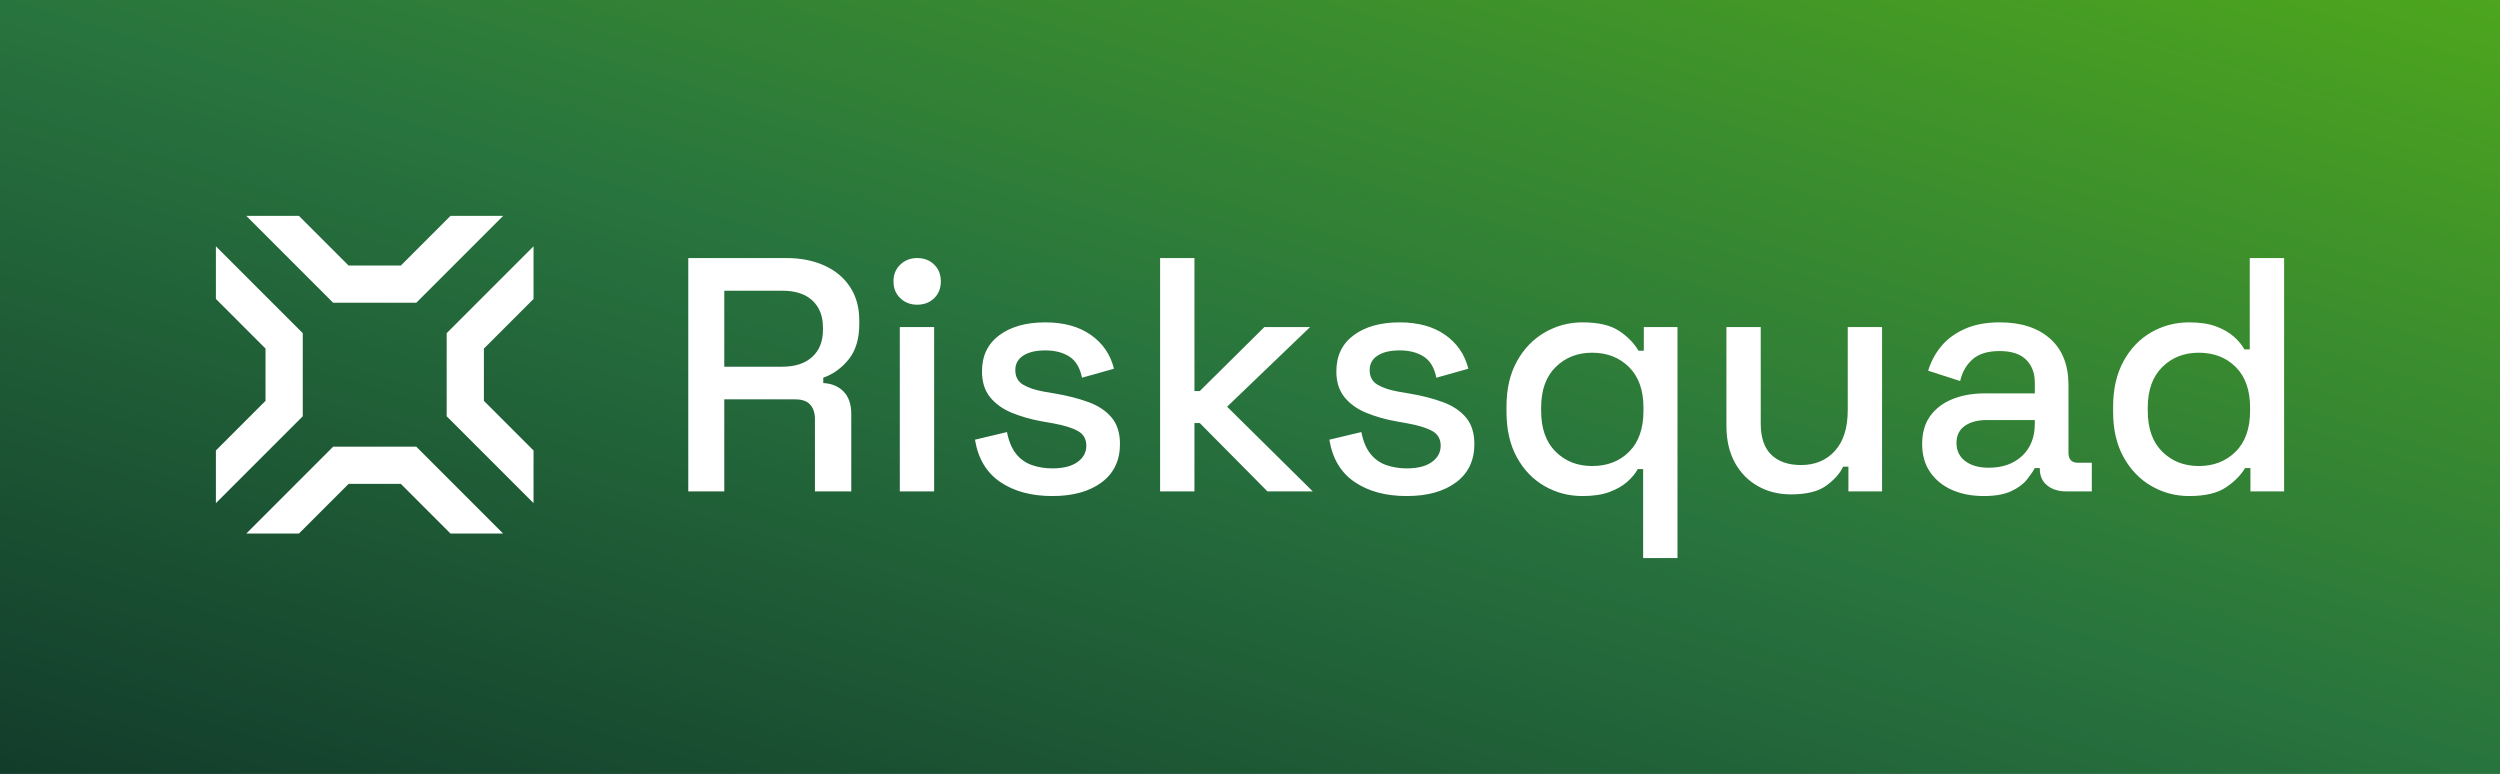
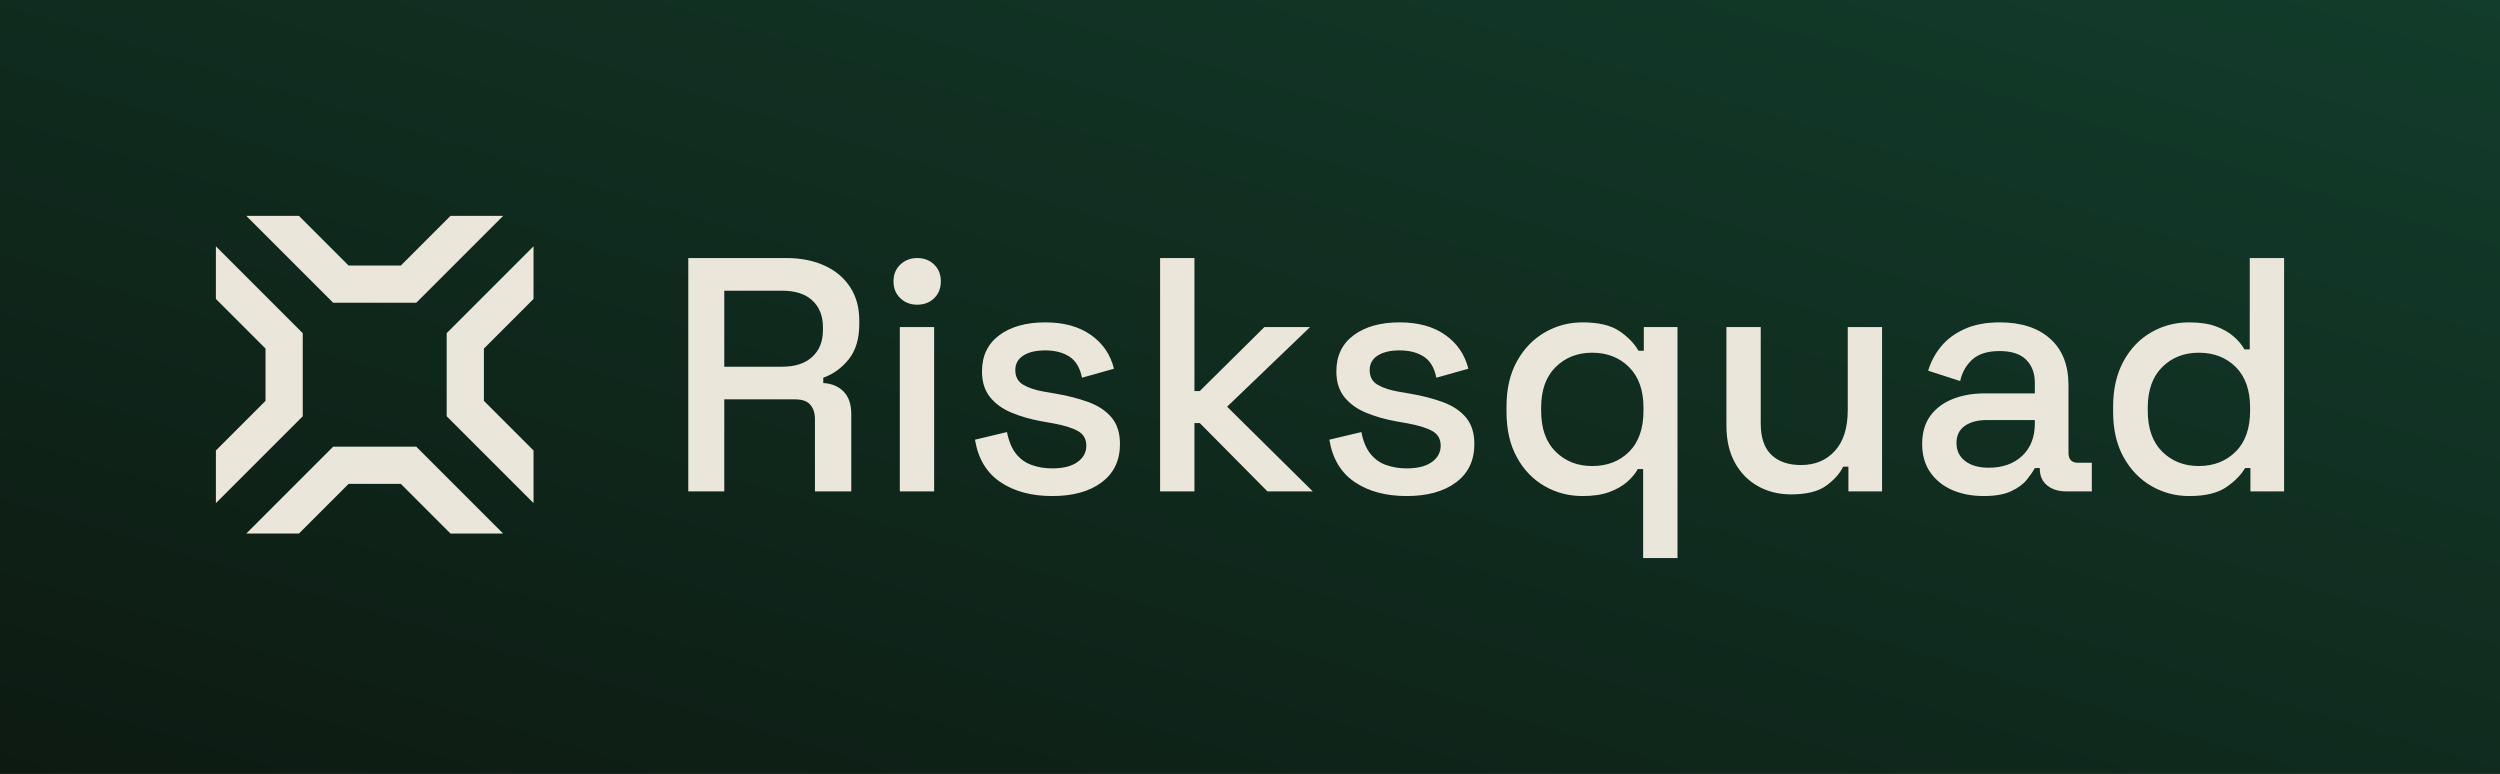
<svg xmlns="http://www.w3.org/2000/svg" viewBox="0 0 755.58 233.91" width="755.58" height="233.91" role="img">
  <defs>
    <linearGradient id="field" x1="0" y1="1" x2="1" y2="0">
-       <stop offset="0" stop-color="#123c2b" />
-       <stop offset="0.5" stop-color="#28743e" />
-       <stop offset="1" stop-color="#4da61d" />
+       <stop offset="0" stop-color="#0d1a12" />
+       <stop offset="1" stop-color="#123c2b" />
    </linearGradient>
  </defs>
  <rect width="755.58" height="233.91" fill="url(#field)" />
  <g transform="translate(65.25 65.25)">
-     <path fill="#ffffff" d="M9.19 0L25.1 0L40.1 15L55.9 15L70.9 0L86.81 0L60.56 26.25L35.44 26.25ZM96 9.19L96 25.1L81 40.1L81 55.9L96 70.9L96 86.81L69.75 60.56L69.75 35.44ZM86.81 96L70.9 96L55.9 81L40.1 81L25.1 96L9.19 96L35.44 69.75L60.56 69.75ZM0 86.81L0 70.9L15 55.9L15 40.1L0 25.1L0 9.19L26.25 35.44L26.25 60.56Z" />
-     <path fill="#ffffff" d="M142.77 83.26L142.77 12.74L172.39 12.74Q178.94 12.74 183.92 15.01Q188.91 17.27 191.68 21.51Q194.45 25.74 194.45 31.58L194.45 32.69Q194.45 39.34 191.28 43.32Q188.1 47.29 183.57 48.91L183.57 50.52Q187.4 50.72 189.71 53.09Q192.03 55.45 192.03 59.89L192.03 83.26L181.05 83.26L181.05 61.4Q181.05 58.68 179.64 57.07Q178.23 55.45 175.11 55.45L153.65 55.45L153.65 83.26ZM153.65 45.58L171.18 45.58Q177.02 45.58 180.24 42.61Q183.47 39.64 183.47 34.5L183.47 33.69Q183.47 28.56 180.3 25.59Q177.12 22.61 171.18 22.61L153.65 22.61ZM206.7 83.26L206.7 33.59L217.08 33.59L217.08 83.26ZM211.94 26.84Q208.92 26.84 206.86 24.88Q204.79 22.92 204.79 19.79Q204.79 16.67 206.86 14.71Q208.92 12.74 211.94 12.74Q215.07 12.74 217.08 14.71Q219.1 16.67 219.1 19.79Q219.1 22.92 217.08 24.88Q215.07 26.84 211.94 26.84ZM252.79 84.67Q243.32 84.67 237.08 80.44Q230.83 76.21 229.42 67.64L239.09 65.33Q239.9 69.46 241.81 71.88Q243.73 74.29 246.6 75.3Q249.47 76.31 252.79 76.31Q257.73 76.31 260.4 74.39Q263.07 72.48 263.07 69.46Q263.07 66.44 260.55 65.03Q258.03 63.61 253.1 62.71L249.67 62.1Q244.63 61.2 240.5 59.48Q236.37 57.77 233.95 54.75Q231.54 51.73 231.54 46.99Q231.54 39.94 236.78 36.06Q242.01 32.18 250.68 32.18Q259.04 32.18 264.43 35.96Q269.82 39.74 271.43 46.19L261.76 48.91Q260.85 44.37 257.93 42.51Q255.01 40.65 250.68 40.65Q246.45 40.65 244.03 42.21Q241.61 43.77 241.61 46.59Q241.61 49.61 243.98 51.02Q246.35 52.43 250.38 53.14L253.9 53.74Q259.24 54.65 263.67 56.26Q268.11 57.87 270.67 60.89Q273.24 63.92 273.24 68.95Q273.24 76.41 267.7 80.54Q262.16 84.67 252.79 84.67ZM285.37 83.26L285.37 12.74L295.75 12.74L295.75 52.94L297.36 52.94L316.9 33.59L330.71 33.59L305.62 57.67L331.51 83.26L317.81 83.26L297.36 62.61L295.75 62.61L295.75 83.26ZM359.9 84.67Q350.43 84.67 344.18 80.44Q337.93 76.21 336.52 67.64L346.2 65.33Q347 69.46 348.92 71.88Q350.83 74.29 353.7 75.3Q356.57 76.31 359.9 76.31Q364.83 76.31 367.5 74.39Q370.17 72.48 370.17 69.46Q370.17 66.44 367.65 65.03Q365.13 63.61 360.2 62.71L356.77 62.1Q351.74 61.2 347.61 59.48Q343.48 57.77 341.06 54.75Q338.64 51.73 338.64 46.99Q338.64 39.94 343.88 36.06Q349.12 32.18 357.78 32.18Q366.14 32.18 371.53 35.96Q376.92 39.74 378.53 46.19L368.86 48.91Q367.96 44.37 365.03 42.51Q362.11 40.65 357.78 40.65Q353.55 40.65 351.13 42.21Q348.71 43.77 348.71 46.59Q348.71 49.61 351.08 51.02Q353.45 52.43 357.48 53.14L361 53.74Q366.34 54.65 370.78 56.26Q375.21 57.87 377.78 60.89Q380.35 63.92 380.35 68.95Q380.35 76.41 374.81 80.54Q369.26 84.67 359.9 84.67ZM431.36 103.41L431.36 76.51L429.75 76.51Q428.64 78.52 426.53 80.39Q424.41 82.25 421.14 83.46Q417.86 84.67 413.03 84.67Q406.78 84.67 401.54 81.65Q396.3 78.63 393.18 72.93Q390.06 67.24 390.06 59.18L390.06 57.67Q390.06 49.61 393.23 43.92Q396.4 38.23 401.64 35.21Q406.88 32.18 413.03 32.18Q420.28 32.18 424.16 34.8Q428.04 37.42 429.95 40.75L431.56 40.75L431.56 33.59L441.74 33.59L441.74 103.41ZM415.95 75.6Q422.8 75.6 427.13 71.27Q431.46 66.94 431.46 58.88L431.46 57.97Q431.46 50.01 427.08 45.68Q422.7 41.35 415.95 41.35Q409.3 41.35 404.92 45.68Q400.53 50.01 400.53 57.97L400.53 58.88Q400.53 66.94 404.92 71.27Q409.3 75.6 415.95 75.6ZM476.07 84.17Q470.43 84.17 466 81.65Q461.56 79.13 459.04 74.49Q456.53 69.86 456.53 63.41L456.53 33.59L466.9 33.59L466.9 62.71Q466.9 69.16 470.13 72.23Q473.35 75.3 479.09 75.3Q485.44 75.3 489.32 71.02Q493.2 66.74 493.2 58.68L493.2 33.59L503.57 33.59L503.57 83.26L493.4 83.26L493.4 75.8L491.79 75.8Q490.38 78.83 486.75 81.5Q483.12 84.17 476.07 84.17ZM534.32 84.67Q528.98 84.67 524.8 82.86Q520.62 81.04 518.15 77.52Q515.69 73.99 515.69 68.95Q515.69 63.82 518.15 60.44Q520.62 57.07 524.9 55.35Q529.19 53.64 534.63 53.64L549.74 53.64L549.74 50.42Q549.74 46.09 547.12 43.47Q544.5 40.85 539.06 40.85Q533.72 40.85 530.9 43.37Q528.08 45.88 527.17 49.91L517.5 46.79Q518.71 42.76 521.38 39.49Q524.05 36.21 528.48 34.2Q532.91 32.18 539.16 32.18Q548.83 32.18 554.37 37.12Q559.91 42.06 559.91 51.12L559.91 71.57Q559.91 74.6 562.73 74.6L566.96 74.6L566.96 83.26L559.21 83.26Q555.68 83.26 553.46 81.45Q551.25 79.63 551.25 76.51L551.25 76.21L549.74 76.21Q548.93 77.72 547.32 79.73Q545.71 81.75 542.58 83.21Q539.46 84.67 534.32 84.67ZM535.83 76.11Q542.08 76.11 545.91 72.53Q549.74 68.95 549.74 62.71L549.74 61.7L535.23 61.7Q531.1 61.7 528.58 63.46Q526.06 65.23 526.06 68.65Q526.06 72.08 528.68 74.09Q531.3 76.11 535.83 76.11ZM596.36 84.67Q590.22 84.67 584.98 81.65Q579.74 78.63 576.57 72.93Q573.4 67.24 573.4 59.18L573.4 57.67Q573.4 49.71 576.52 43.97Q579.64 38.23 584.88 35.21Q590.12 32.18 596.36 32.18Q601.2 32.18 604.47 33.39Q607.75 34.6 609.86 36.47Q611.98 38.33 613.09 40.34L614.7 40.34L614.7 12.74L625.08 12.74L625.08 83.26L614.9 83.26L614.9 76.21L613.29 76.21Q611.38 79.43 607.5 82.05Q603.62 84.67 596.36 84.67ZM599.29 75.6Q606.04 75.6 610.42 71.27Q614.8 66.94 614.8 58.88L614.8 57.97Q614.8 50.01 610.47 45.68Q606.14 41.35 599.29 41.35Q592.64 41.35 588.26 45.68Q583.87 50.01 583.87 57.97L583.87 58.88Q583.87 66.94 588.26 71.27Q592.64 75.6 599.29 75.6Z" />
+     <path fill="#eae6da" d="M9.19 0L25.1 0L40.1 15L55.9 15L70.9 0L86.81 0L60.56 26.25L35.44 26.25ZM96 9.19L96 25.1L81 40.1L81 55.9L96 70.9L96 86.81L69.75 60.56L69.75 35.44ZM86.81 96L70.9 96L55.9 81L40.1 81L25.1 96L9.19 96L35.44 69.75L60.56 69.75ZM0 86.81L0 70.9L15 55.9L15 40.1L0 25.1L0 9.19L26.25 35.44L26.25 60.56Z" />
+     <path fill="#eae6da" d="M142.77 83.26L142.77 12.74L172.39 12.74Q178.94 12.74 183.92 15.01Q188.91 17.27 191.68 21.51Q194.45 25.74 194.45 31.58L194.45 32.69Q194.45 39.34 191.28 43.32Q188.1 47.29 183.57 48.91L183.57 50.52Q187.4 50.72 189.71 53.09Q192.03 55.45 192.03 59.89L192.03 83.26L181.05 83.26L181.05 61.4Q181.05 58.68 179.64 57.07Q178.23 55.45 175.11 55.45L153.65 55.45L153.65 83.26ZM153.65 45.58L171.18 45.58Q177.02 45.58 180.24 42.61Q183.47 39.64 183.47 34.5L183.47 33.69Q183.47 28.56 180.3 25.59Q177.12 22.61 171.18 22.61L153.65 22.61ZM206.7 83.26L206.7 33.59L217.08 33.59L217.08 83.26ZM211.94 26.84Q208.92 26.84 206.86 24.88Q204.79 22.92 204.79 19.79Q204.79 16.67 206.86 14.71Q208.92 12.74 211.94 12.74Q215.07 12.74 217.08 14.71Q219.1 16.67 219.1 19.79Q219.1 22.92 217.08 24.88Q215.07 26.84 211.94 26.84ZM252.79 84.67Q243.32 84.67 237.08 80.44Q230.83 76.21 229.42 67.64L239.09 65.33Q239.9 69.46 241.81 71.88Q243.73 74.29 246.6 75.3Q249.47 76.31 252.79 76.31Q257.73 76.31 260.4 74.39Q263.07 72.48 263.07 69.46Q263.07 66.44 260.55 65.03Q258.03 63.61 253.1 62.71L249.67 62.1Q244.63 61.2 240.5 59.48Q236.37 57.77 233.95 54.75Q231.54 51.73 231.54 46.99Q231.54 39.94 236.78 36.06Q242.01 32.18 250.68 32.18Q259.04 32.18 264.43 35.96Q269.82 39.74 271.43 46.19L261.76 48.91Q260.85 44.37 257.93 42.51Q255.01 40.65 250.68 40.65Q246.45 40.65 244.03 42.21Q241.61 43.77 241.61 46.59Q241.61 49.61 243.98 51.02Q246.35 52.43 250.38 53.14L253.9 53.74Q259.24 54.65 263.67 56.26Q268.11 57.87 270.67 60.89Q273.24 63.92 273.24 68.95Q273.24 76.41 267.7 80.54Q262.16 84.67 252.79 84.67ZM285.37 83.26L285.37 12.74L295.75 12.74L295.75 52.94L297.36 52.94L316.9 33.59L330.71 33.59L305.62 57.67L331.51 83.26L317.81 83.26L297.36 62.61L295.75 62.61L295.75 83.26ZM359.9 84.67Q350.43 84.67 344.18 80.44Q337.93 76.21 336.52 67.64L346.2 65.33Q347 69.46 348.92 71.88Q350.83 74.29 353.7 75.3Q356.57 76.31 359.9 76.31Q364.83 76.31 367.5 74.39Q370.17 72.48 370.17 69.46Q370.17 66.44 367.65 65.03Q365.13 63.61 360.2 62.71L356.77 62.1Q351.74 61.2 347.61 59.48Q343.48 57.77 341.06 54.75Q338.64 51.73 338.64 46.99Q338.64 39.94 343.88 36.06Q349.12 32.18 357.78 32.18Q366.14 32.18 371.53 35.96Q376.92 39.74 378.53 46.19L368.86 48.91Q367.96 44.37 365.03 42.51Q362.11 40.65 357.78 40.65Q353.55 40.65 351.13 42.21Q348.71 43.77 348.71 46.59Q348.71 49.61 351.08 51.02Q353.45 52.43 357.48 53.14L361 53.74Q366.34 54.65 370.78 56.26Q375.21 57.87 377.78 60.89Q380.35 63.92 380.35 68.95Q380.35 76.41 374.81 80.54Q369.26 84.67 359.9 84.67ZM431.36 103.41L431.36 76.51L429.75 76.51Q428.64 78.52 426.53 80.39Q424.41 82.25 421.14 83.46Q417.86 84.67 413.03 84.67Q406.78 84.67 401.54 81.65Q396.3 78.63 393.18 72.93Q390.06 67.24 390.06 59.18L390.06 57.67Q390.06 49.61 393.23 43.92Q396.4 38.23 401.64 35.21Q406.88 32.18 413.03 32.18Q420.28 32.18 424.16 34.8Q428.04 37.42 429.95 40.75L431.56 40.75L431.56 33.59L441.74 33.59L441.74 103.41ZM415.95 75.6Q422.8 75.6 427.13 71.27Q431.46 66.94 431.46 58.88L431.46 57.97Q431.46 50.01 427.08 45.68Q422.7 41.35 415.95 41.35Q409.3 41.35 404.92 45.68Q400.53 50.01 400.53 57.97L400.53 58.88Q400.53 66.94 404.92 71.27Q409.3 75.6 415.95 75.6ZM476.07 84.17Q470.43 84.17 466 81.65Q461.56 79.13 459.04 74.49Q456.53 69.86 456.53 63.41L456.53 33.59L466.9 33.59L466.9 62.71Q466.9 69.16 470.13 72.23Q473.35 75.3 479.09 75.3Q485.44 75.3 489.32 71.02Q493.2 66.74 493.2 58.68L493.2 33.59L503.57 33.59L503.57 83.26L493.4 83.26L493.4 75.8L491.79 75.8Q490.38 78.83 486.75 81.5Q483.12 84.17 476.07 84.17ZM534.32 84.67Q528.98 84.67 524.8 82.86Q520.62 81.04 518.15 77.52Q515.69 73.99 515.69 68.95Q515.69 63.82 518.15 60.44Q520.62 57.07 524.9 55.35Q529.19 53.64 534.63 53.64L549.74 53.64L549.74 50.42Q549.74 46.09 547.12 43.47Q544.5 40.85 539.06 40.85Q533.72 40.85 530.9 43.37Q528.08 45.88 527.17 49.91L517.5 46.79Q518.71 42.76 521.38 39.49Q524.05 36.21 528.48 34.2Q532.91 32.18 539.16 32.18Q548.83 32.18 554.37 37.12Q559.91 42.06 559.91 51.12L559.91 71.57Q559.91 74.6 562.73 74.6L566.96 74.6L566.96 83.26L559.21 83.26Q555.68 83.26 553.46 81.45Q551.25 79.63 551.25 76.51L551.25 76.21L549.74 76.21Q548.93 77.72 547.32 79.73Q545.71 81.75 542.58 83.21Q539.46 84.67 534.32 84.67ZM535.83 76.11Q542.08 76.11 545.91 72.53Q549.74 68.95 549.74 62.71L549.74 61.7L535.23 61.7Q531.1 61.7 528.58 63.46Q526.06 65.23 526.06 68.65Q526.06 72.08 528.68 74.09Q531.3 76.11 535.83 76.11ZM596.36 84.67Q590.22 84.67 584.98 81.65Q579.74 78.63 576.57 72.93Q573.4 67.24 573.4 59.18L573.4 57.67Q573.4 49.71 576.52 43.97Q579.64 38.23 584.88 35.21Q590.12 32.18 596.36 32.18Q601.2 32.18 604.47 33.39Q607.75 34.6 609.86 36.47Q611.98 38.33 613.09 40.34L614.7 40.34L614.7 12.74L625.08 12.74L625.08 83.26L614.9 83.26L614.9 76.21L613.29 76.21Q611.38 79.43 607.5 82.05Q603.62 84.67 596.36 84.67ZM599.29 75.6Q606.04 75.6 610.42 71.27Q614.8 66.94 614.8 58.88L614.8 57.97Q614.8 50.01 610.47 45.68Q606.14 41.35 599.29 41.35Q592.64 41.35 588.26 45.68Q583.87 50.01 583.87 57.97L583.87 58.88Q583.87 66.94 588.26 71.27Q592.64 75.6 599.29 75.6Z" />
  </g>
</svg>
